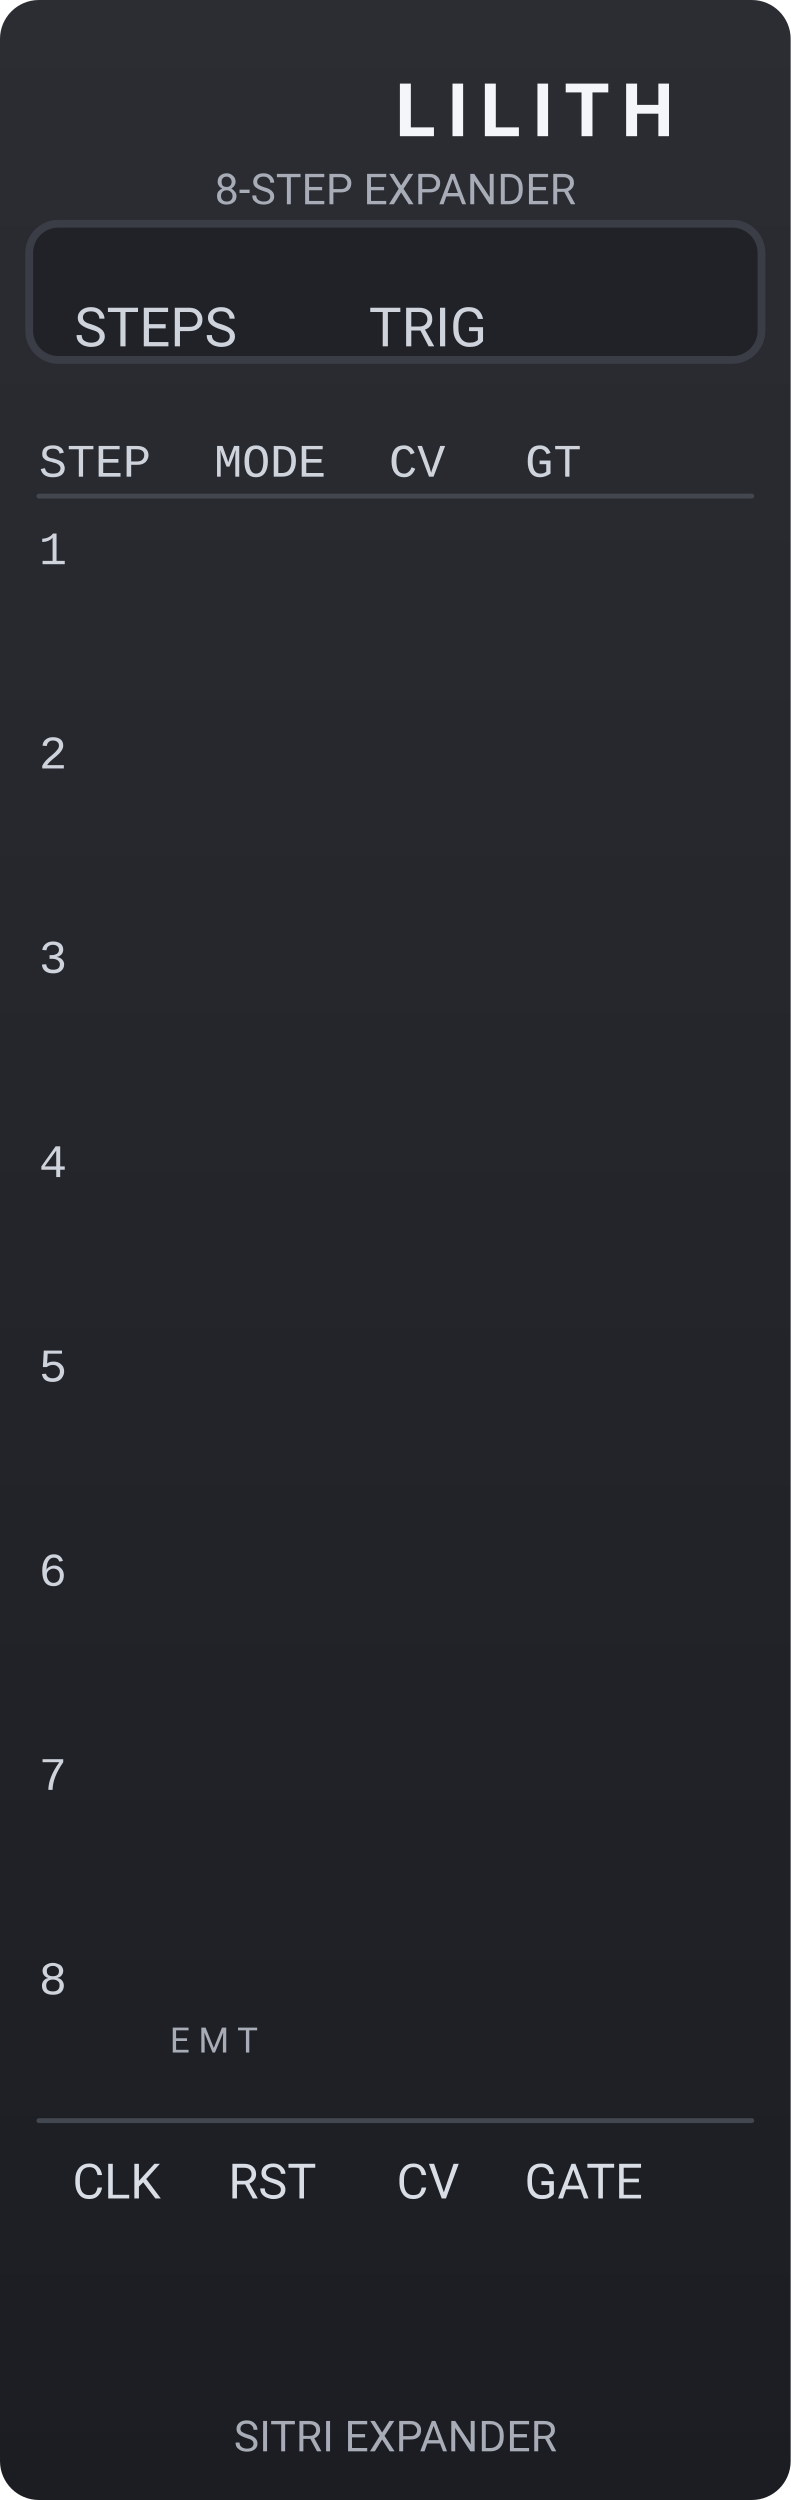
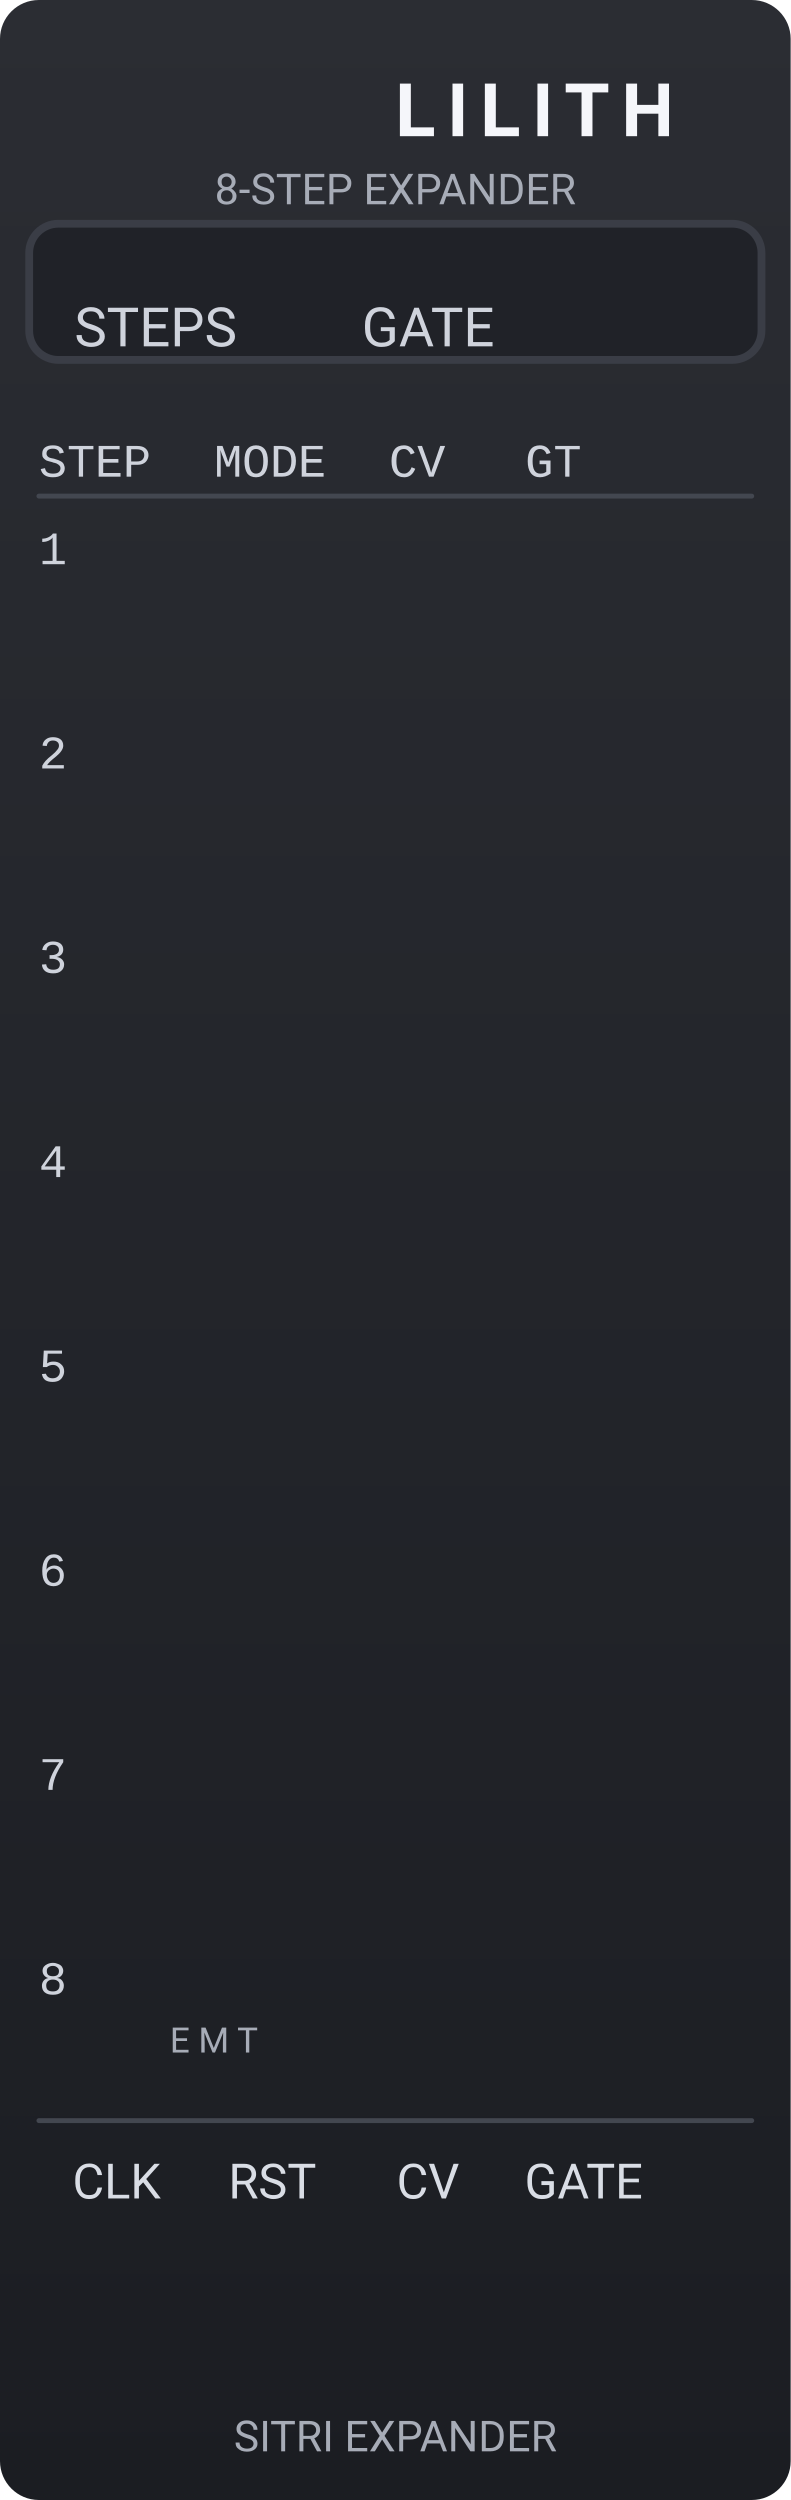
<svg xmlns="http://www.w3.org/2000/svg" width="40.64mm" height="128.5mm" viewBox="0 0 40.64 128.5">
  <defs>
    <linearGradient id="panelGradient" x1="0" x2="0" y1="0" y2="1">
      <stop offset="0" stop-color="#2b2d33" />
      <stop offset="1" stop-color="#1b1d22" />
    </linearGradient>
    <style>
      .title { font-family: 'Roboto', 'Liberation Sans', sans-serif; font-size: 3.8px; fill: #f5f6fa; font-weight: 600; letter-spacing: 0.6px; }
      .label { font-family: 'Roboto', 'Liberation Sans', sans-serif; font-size: 2.8px; fill: #cfd3dc; text-anchor: middle; }
      .sub { font-family: 'Roboto', 'Liberation Sans', sans-serif; font-size: 2.2px; fill: #a7acb7; text-anchor: middle; }
      .jack { font-family: 'Roboto', 'Liberation Sans', sans-serif; font-size: 2.5px; fill: #d9dde5; text-anchor: middle; }
      .divider { stroke: #434750; stroke-width: 0.25; stroke-linecap: round; }
      .step { font-family: 'Roboto Mono', 'Liberation Mono', monospace; font-size: 2.4px; fill: #cfd3dc; font-weight: 500; }
    </style>
  </defs>
  <rect width="40.64" height="128.5" fill="url(#panelGradient)" rx="2" ry="2" />
  <text class="title" x="20.32" y="7">LILITH</text>
  <text class="sub" x="20.32" y="10.5">8-STEP EXPANDER</text>
  <rect x="1.5" y="11.5" width="37.64" height="7" fill="#202228" stroke="#3a3d46" stroke-width="0.4" rx="1.5" />
  <text class="label" x="8" y="17.8">STEPS</text>
-   <text class="label" x="22" y="17.8">TRIG</text>
+   <text class="label" x="22" y="17.8">GATE</text>
  <text class="step" x="2" y="24.5">STEP</text>
  <text class="step" x="11" y="24.5">MODE</text>
  <text class="step" x="20" y="24.5">CV</text>
  <text class="step" x="27" y="24.5">GT</text>
  <line class="divider" x1="2" y1="25.5" x2="38.64" y2="25.5" />
  <text class="step" x="2" y="29">1</text>
  <text class="step" x="2" y="39.5">2</text>
  <text class="step" x="2" y="50">3</text>
  <text class="step" x="2" y="60.5">4</text>
  <text class="step" x="2" y="71">5</text>
  <text class="step" x="2" y="81.5">6</text>
  <text class="step" x="2" y="92">7</text>
  <text class="step" x="2" y="102.5">8</text>
  <text class="sub" x="11" y="105.5" style="font-size: 1.8px;">E M T</text>
  <line class="divider" x1="2" y1="109" x2="38.64" y2="109" />
  <text class="jack" x="6" y="113">CLK</text>
  <text class="jack" x="14" y="113">RST</text>
  <text class="jack" x="22" y="113">CV</text>
  <text class="jack" x="30" y="113">GATE</text>
  <text class="sub" x="20.32" y="126">SITRI EXPANDER</text>
</svg>
